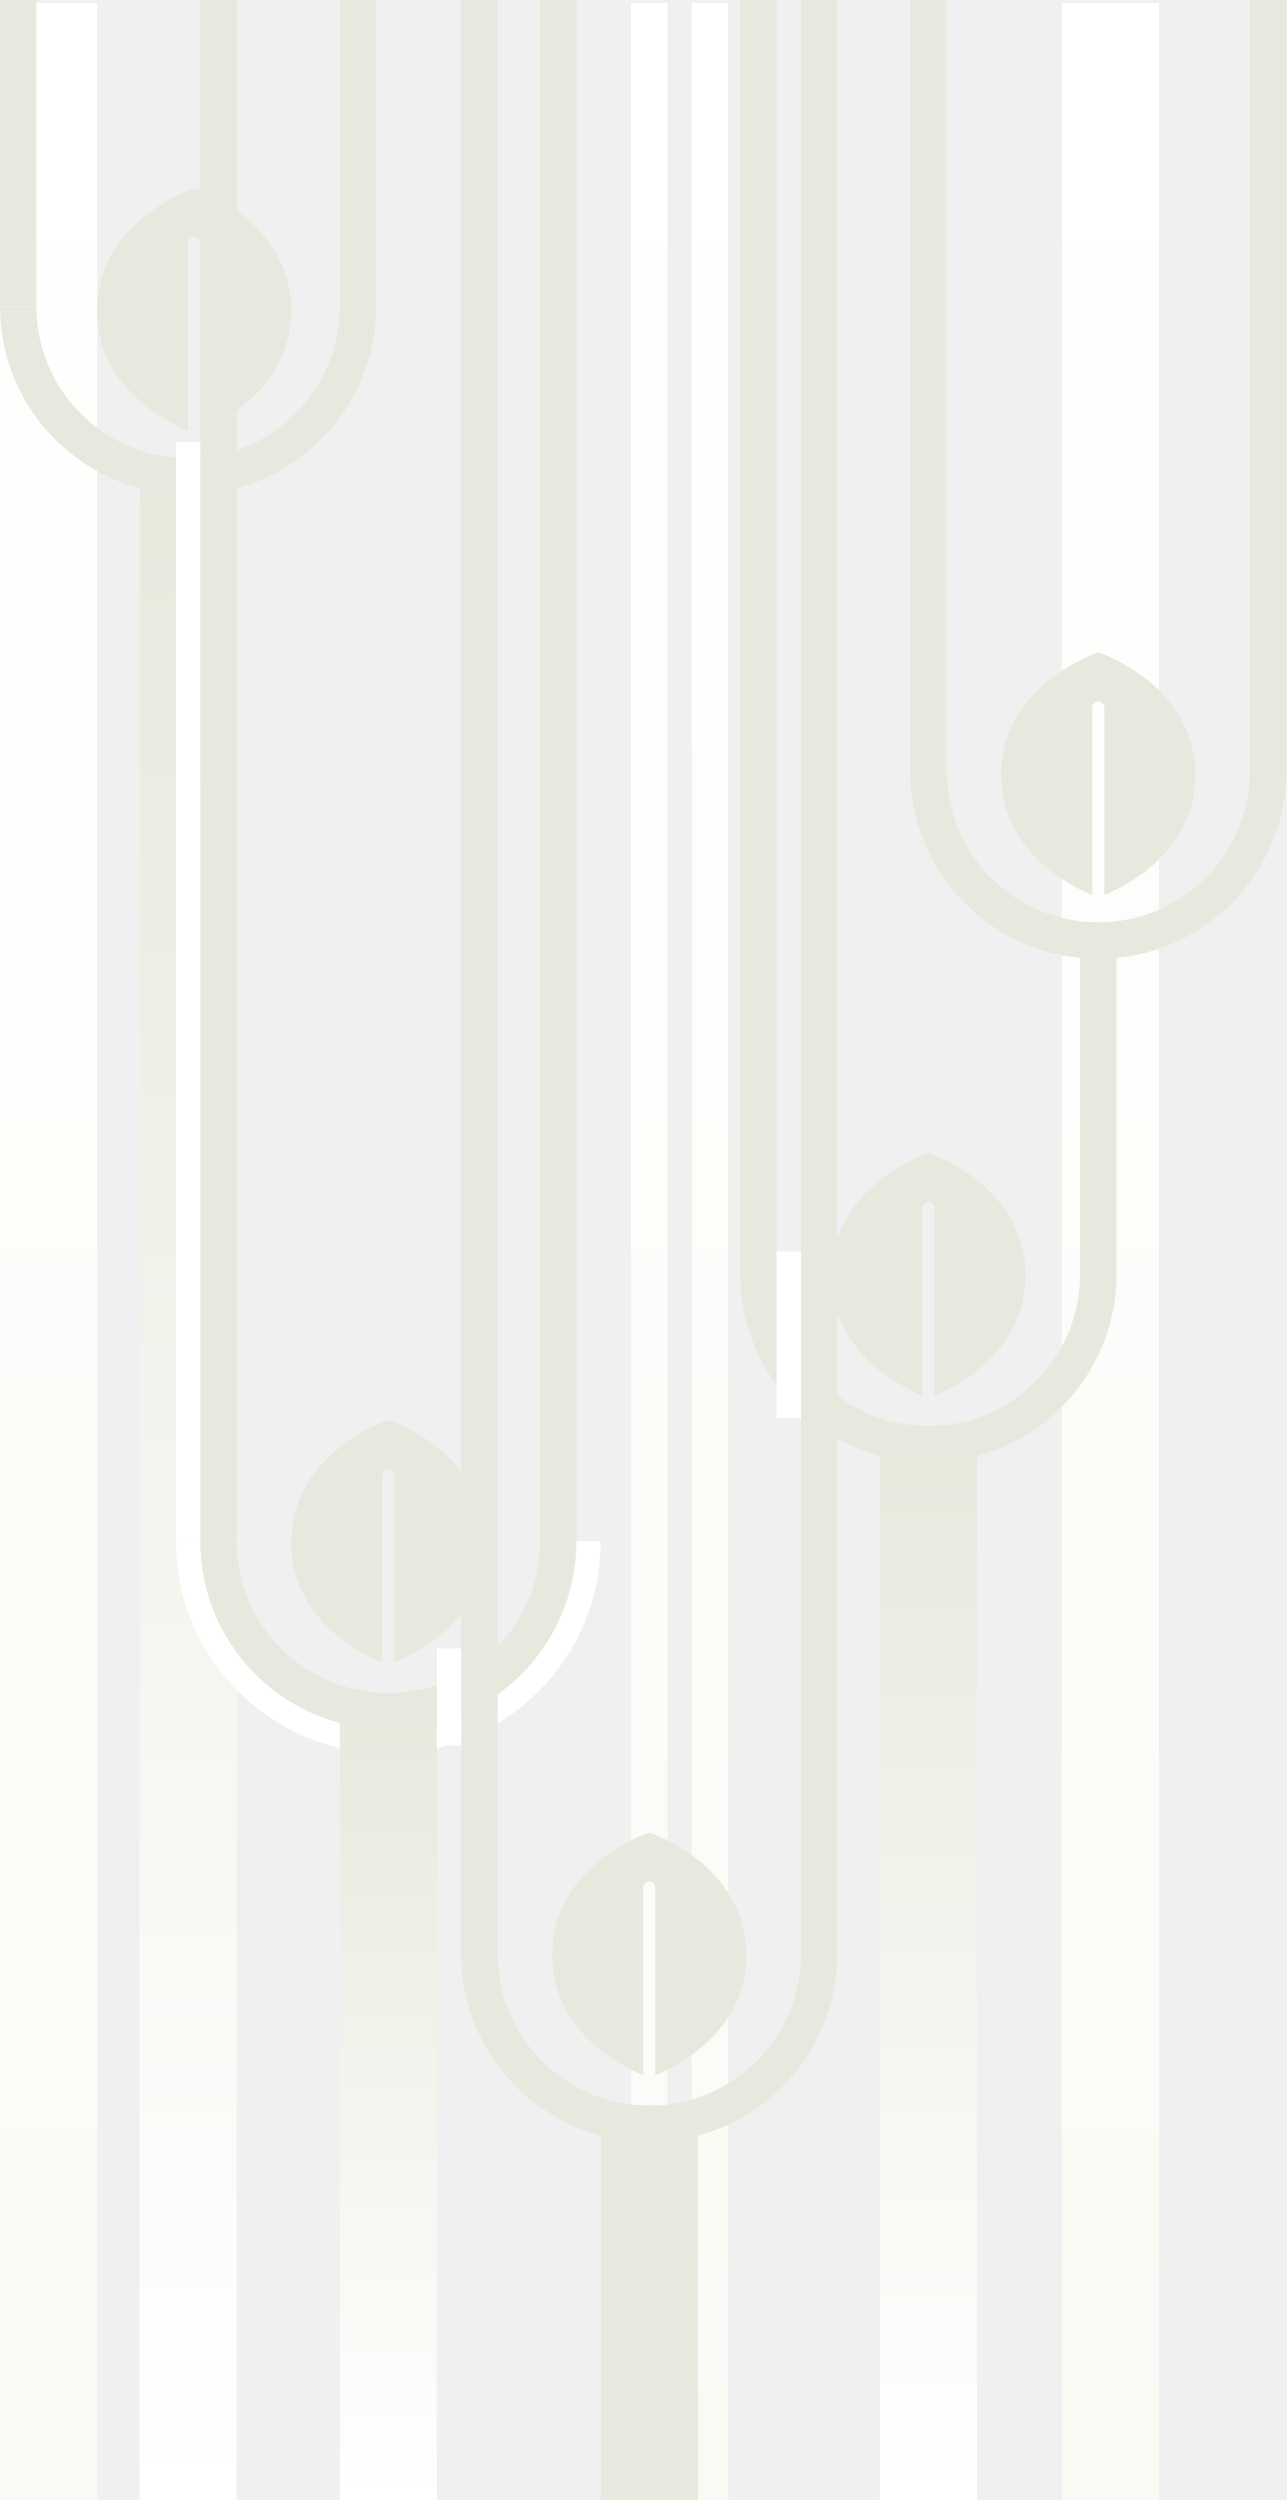
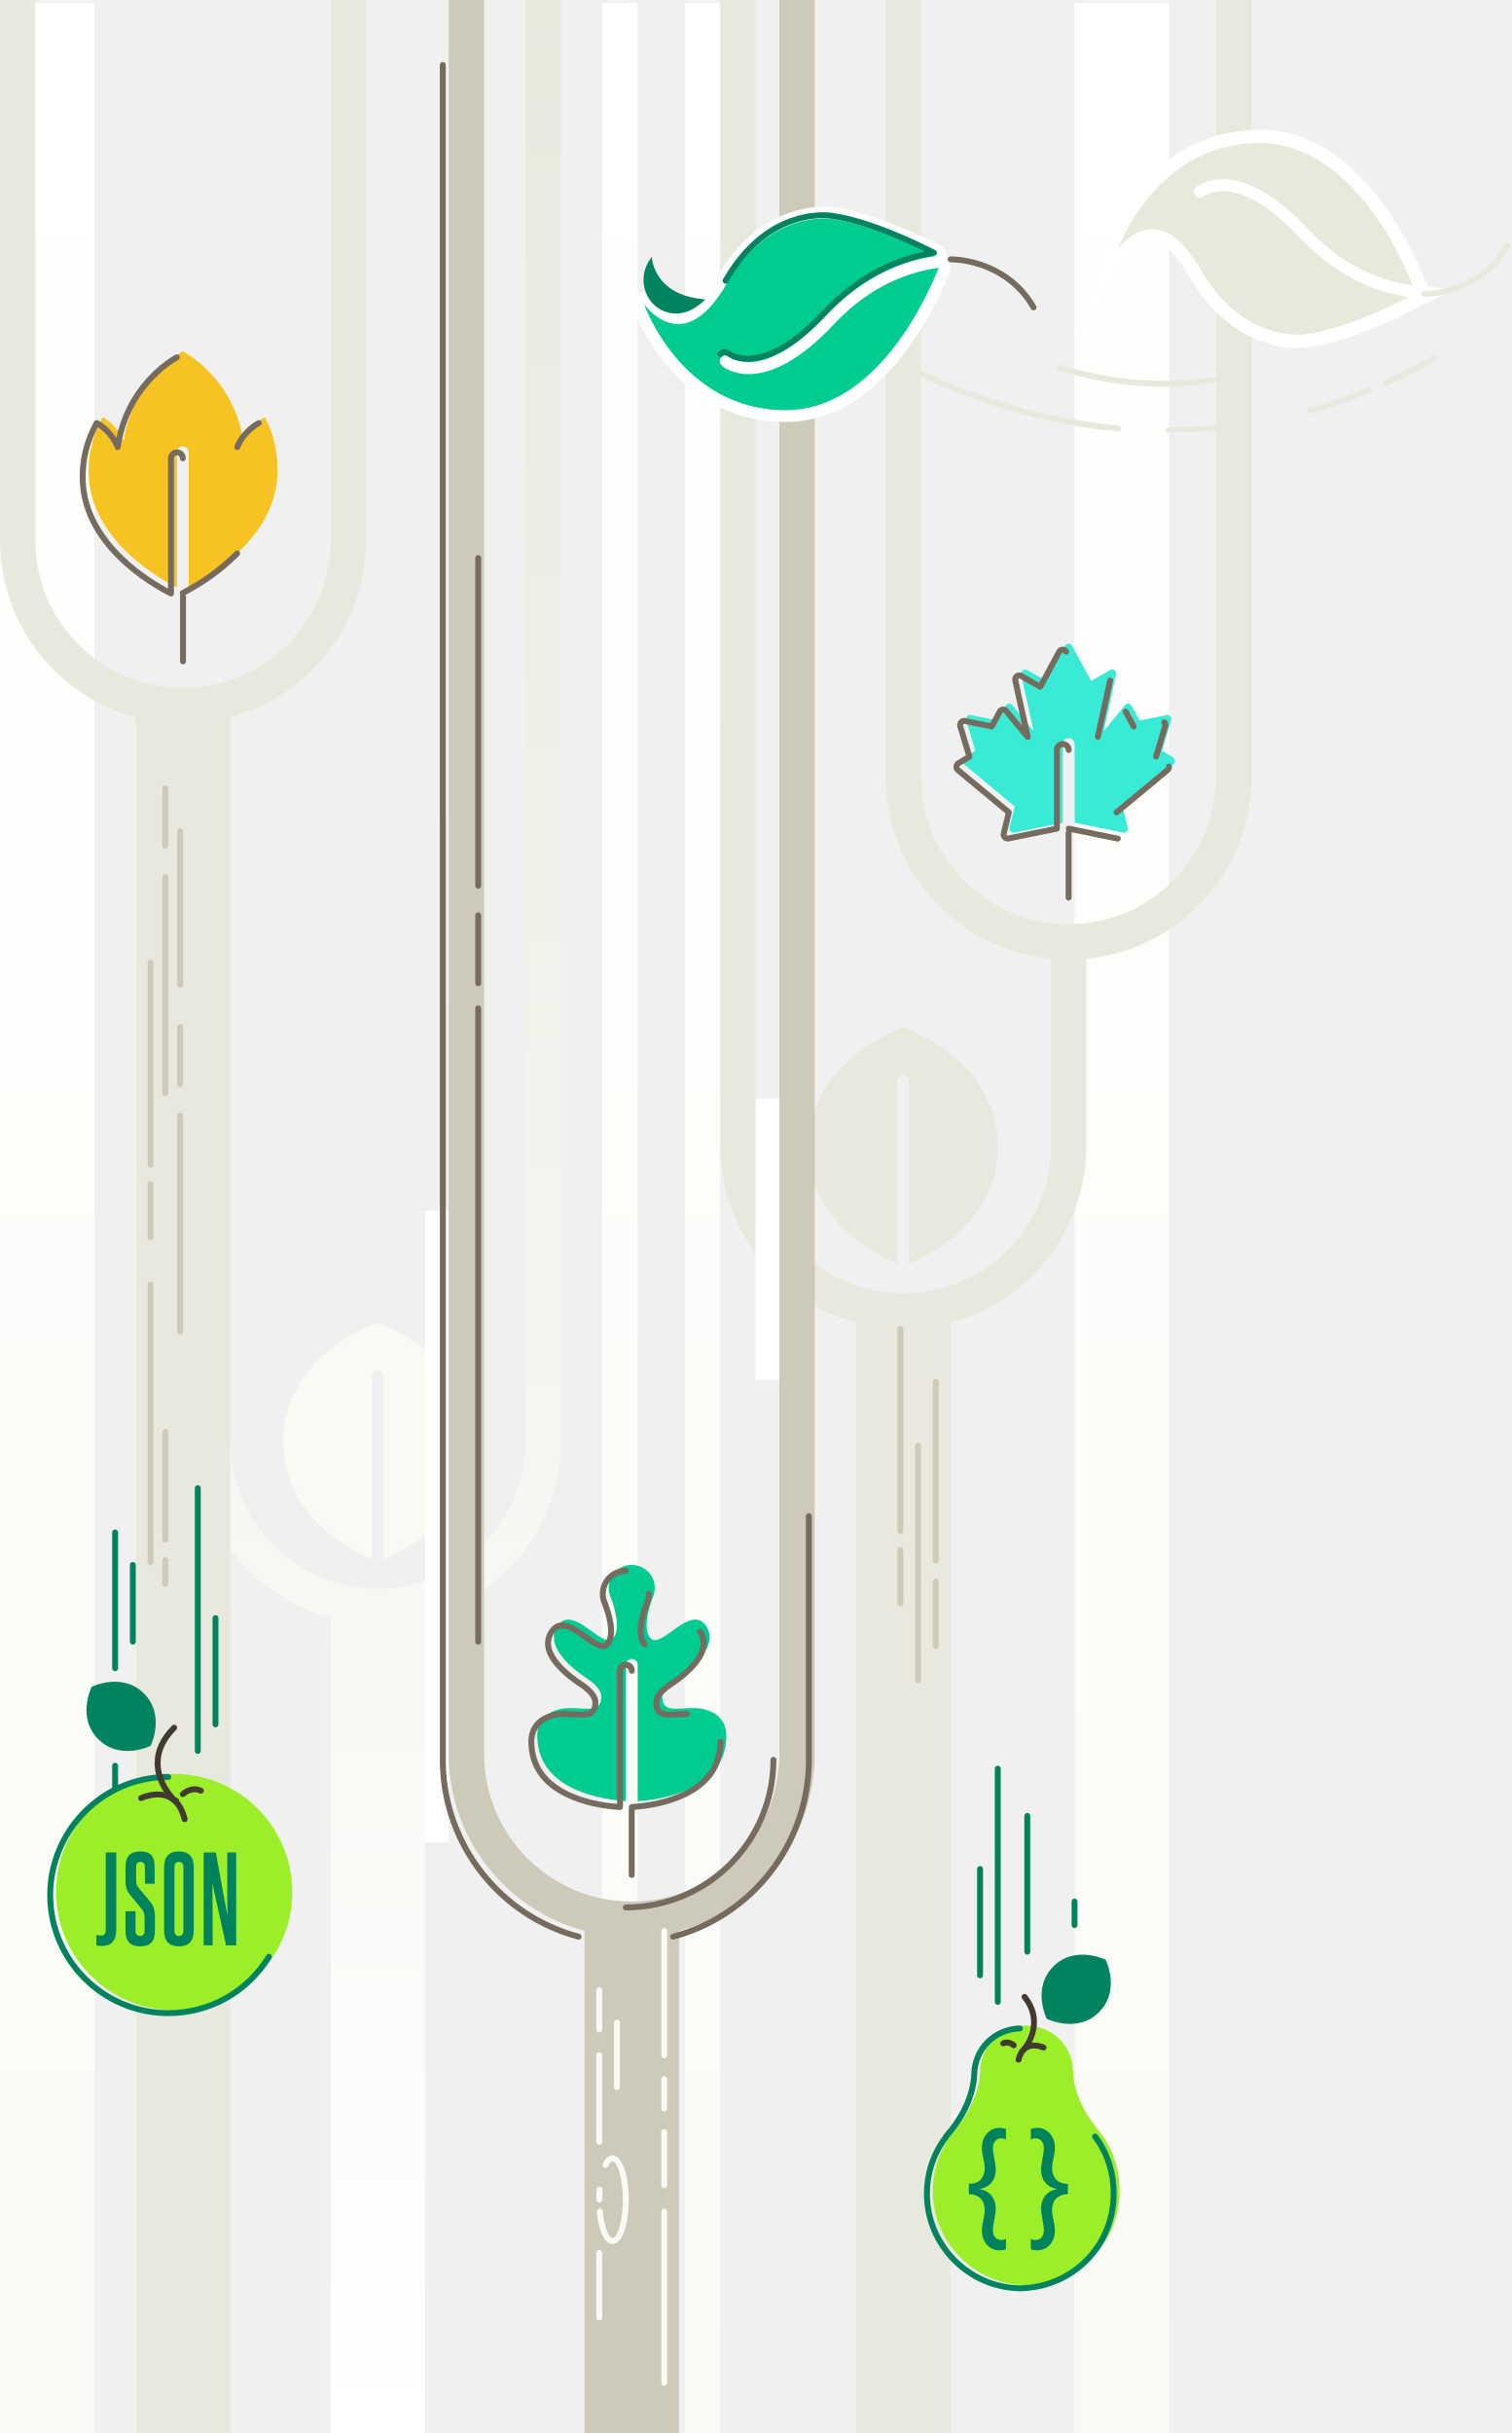
- <svg xmlns="http://www.w3.org/2000/svg" width="424" height="824" viewBox="0 0 424 824">
+ <svg xmlns="http://www.w3.org/2000/svg" width="512" height="824" viewBox="0 0 512 824">
  <defs>
    <linearGradient id="a" x1="50%" x2="50%" y1="0%" y2="100%">
      <stop offset="0%" stop-color="#FFF" />
      <stop offset="100%" stop-color="#FAFAF5" />
    </linearGradient>
    <linearGradient id="b" x1="50%" x2="50%" y1="0%" y2="100%">
      <stop offset="0%" stop-color="#E9E8DD" />
      <stop offset="100%" stop-color="#FFF" />
    </linearGradient>
  </defs>
-   <g fill="none" fill-rule="evenodd">
-     <path fill="url(#a)" d="M0 1.999h32V825H0zM350 1.999h32V825h-32zM228 1.999h12V825h-12zM208 1.999h12V825h-12z" transform="translate(0 -1)" />
-     <path fill="url(#b)" d="M46 155h32v670H46z" transform="translate(0 -1)" />
-     <path fill="#FFF" fill-rule="nonzero" d="M58 508c0 38.66 31.34 70 70 70s70-31.34 70-70h-13.548c0 31.177-25.275 56.452-56.452 56.452S71.548 539.177 71.548 508H58z" />
-     <path fill="#E9E8DE" fill-rule="nonzero" d="M0 101c0 34.242 27.758 62 62 62 34.242 0 62-27.758 62-62h-12c0 27.614-22.386 50-50 50s-50-22.386-50-50H0z" />
-     <path fill="#E9E8DE" d="M0-.001h12v101H0zM112 0h12v101h-12z" />
-     <path fill="url(#b)" d="M290 475h32v350h-32z" transform="translate(0 -1)" />
-     <path fill="#E9E8DE" fill-rule="nonzero" d="M244 420c0 34.242 27.758 62 62 62 34.242 0 62-27.758 62-62h-12c0 27.614-22.386 50-50 50s-50-22.386-50-50h-12zM300 254c0 34.242 27.758 62 62 62 34.242 0 62-27.758 62-62h-12c0 27.614-22.386 50-50 50s-50-22.386-50-50h-12z" />
-     <path fill="#E9E8DE" d="M356 308h12v112h-12zM412-.001h12v254h-12zM300-.001h12v254h-12zM244-.001h12V420.49h-12z" />
-     <path fill="url(#b)" d="M112 563h32v262h-32z" transform="translate(0 -1)" />
-     <path fill="#E9E8DE" fill-rule="nonzero" d="M66 508c0 34.242 27.758 62 62 62 34.242 0 62-27.758 62-62h-12c0 27.614-22.386 50-50 50s-50-22.386-50-50H66z" />
-     <path fill="#E9E8DE" d="M178-.001h12v508h-12zM66-.001h12v508H66z" />
-     <path fill="#FFF" d="M58 145.76h8V508h-8z" />
-     <path fill="#E9E8DE" d="M198 698h32v126h-32z" />
-     <path fill="#E9E8DE" fill-rule="nonzero" d="M152 644c0 34.242 27.758 62 62 62 34.242 0 62-27.758 62-62h-12c0 27.614-22.386 50-50 50s-50-22.386-50-50h-12z" />
-     <path fill="#E9E8DE" d="M264-.001h12v644.219h-12zM152-.001h12v644.219h-12z" />
-     <path fill="#FFF" d="M144 543.341h8v31.961h-8zM256 412.499h8v54.933h-8z" />
-     <path fill="#E9E8DE" d="M360 295c-7.004-2.887-30-14.294-30-39.619C330 225.508 362 215 362 215s32 10.508 32 40.381c0 25.325-22.996 36.732-30 39.619v-61.835a2.008 2.008 0 0 0-2-2.013c-1.112 0-2 .901-2 2.013V295zM304 460c-7.004-2.887-30-14.294-30-39.619C274 390.508 306 380 306 380s32 10.508 32 40.381c0 25.325-22.996 36.732-30 39.619v-61.835a2.008 2.008 0 0 0-2-2.013c-1.112 0-2 .901-2 2.013V460zM212 684c-7.004-2.887-30-14.294-30-39.619C182 614.508 214 604 214 604s32 10.508 32 40.381c0 25.325-22.996 36.732-30 39.619v-61.835a2.008 2.008 0 0 0-2-2.013c-1.112 0-2 .901-2 2.013V684zM126 548c-7.004-2.887-30-14.294-30-39.619C96 478.508 128 468 128 468s32 10.508 32 40.381c0 25.325-22.996 36.732-30 39.619v-61.835a2.008 2.008 0 0 0-2-2.013c-1.112 0-2 .901-2 2.013V548zM62 142c-7.004-2.887-30-14.294-30-39.619C32 72.508 64 62 64 62s32 10.508 32 40.381c0 25.325-22.996 36.732-30 39.619V80.165a2.008 2.008 0 0 0-2-2.013c-1.112 0-2 .901-2 2.013V142z" />
+   <g fill="none" fill-rule="evenodd" transform="translate(0 -1)">
+     <path fill="url(#a)" d="M0 1.999h32V825H0zM364 1.999h32V825h-32zM232 1.999h12V825h-12zM204 1.999h12V825h-12z" />
+     <path fill="url(#b)" d="M128 539c-27.614 0-50-22.386-50-50H66c0 28.71 19.513 52.86 46 59.916V825h32V548.916c26.18-6.973 45.546-30.648 45.992-58.917L190 1h-12v488c0 27.614-22.386 50-50 50z" />
+     <path fill="#FAFAF5" d="M126 529c-7.004-2.887-30-14.294-30-39.619C96 459.508 128 449 128 449s32 10.508 32 40.381c0 25.325-22.996 36.732-30 39.619v-61.835a2.008 2.008 0 0 0-2-2.013c-1.112 0-2 .901-2 2.013V529z" />
+     <path fill="#E9E8DE" d="M306 439c27.614 0 50-22.386 50-50v-63.287c-31.101-2.986-55.49-28.95-55.992-60.714L300 .999h12V264c0 27.614 22.386 50 50 50s50-22.386 50-50V.999h12v264c-.51 31.764-24.899 57.728-56 60.714V390c-.455 28.269-19.821 51.943-46 58.916V825h-32V448.916c-26.028-6.933-45.321-30.374-45.982-58.426L244 1h12v388c0 27.614 22.386 50 50 50z" />
+     <path fill="#CDCABA" fill-rule="nonzero" d="M316 536.631v21.889a1 1 0 0 0 2 0V536.63a1 1 0 0 0-2 0zM304 451v68.469a1 1 0 1 0 2 0V451a1 1 0 1 0-2 0zM304 526v18.028a1 1 0 1 0 2 0V526a1 1 0 1 0-2 0zM316 469v60.52a1 1 0 0 0 2 0V469a1 1 0 1 0-2 0zM310 490.665v79.341a1 1 0 1 0 2 0v-79.341a1 1 0 0 0-2 0z" />
+     <path fill="#FFF" d="M144 544.341h8v31.961h-8zM256 413.499h8v54.933h-8z" />
+     <path fill="#37EBD5" d="M397.32 257.48l-3.709-2.22a2138.92 2138.92 0 0 1 3.087-10.277 1.46 1.46 0 0 0-.282-1.366c-.318-.371-.8-.54-1.268-.444a6449.84 6449.84 0 0 1-9.108 1.864l-2.709-5.015a1.348 1.348 0 0 0-1.044-.711 1.319 1.319 0 0 0-1.158.484l-7.233 8.79a9017.85 9017.85 0 0 1 4.17-19.119 1.445 1.445 0 0 0-.504-1.442 1.307 1.307 0 0 0-1.466-.108 799.46 799.46 0 0 1-6.478 3.697l-6.446-11.897a1.344 1.344 0 0 0-1.177-.716c-.488 0-.937.275-1.177.718l-6.425 11.895a776.97 776.97 0 0 1-6.485-3.697 1.307 1.307 0 0 0-1.466.108c-.425.336-.623.9-.504 1.442l4.19 19.131-7.257-8.803a1.32 1.32 0 0 0-1.157-.483c-.438.045-.828.31-1.044.711l-2.707 5.012c-1.479-.3-5.977-1.219-9.11-1.86-.47-.096-.95.072-1.268.443a1.46 1.46 0 0 0-.28 1.366 2245.73 2245.73 0 0 1 3.09 10.275l-3.716 2.221a1.42 1.42 0 0 0-.675 1.119c-.034.466.155.92.506 1.212l17.247 14.32c-.296 1.253-1.167 4.805-1.734 7.107-.117.472.01.975.332 1.327.323.353.812.506 1.27.406l16.405-3.338V253.01c0-1.11.896-2.01 2-2.01 1.105 0 2 .9 2 2.01v26.622l16.382 3.338c.092.02.178.03.27.03.365 0 .716-.154.974-.437.323-.353.446-.856.33-1.329a1236.14 1236.14 0 0 1-1.749-7.1l17.253-14.325c.351-.29.54-.745.506-1.211a1.417 1.417 0 0 0-.676-1.118z" />
+     <path fill="#756B5E" fill-rule="nonzero" d="M361.83 282.612l16.383 3.338c.148.033.305.05.47.05a1 1 0 1 0 0-2 .243.243 0 0 1-.057-.007l-16.396-3.34a1 1 0 1 0-.4 1.96zM378.876 276.904l17.253-14.326c.6-.497.922-1.266.865-2.053a1 1 0 0 0-1.995.145.437.437 0 0 1-.146.368l-17.255 14.327a1 1 0 0 0 1.278 1.539zM392.57 257.542c.439-1.492 1.81-6.051 3.085-10.27a2.461 2.461 0 0 0-.479-2.305 1 1 0 1 0-1.52 1.3.46.46 0 0 1 .085.428 2064.348 2064.348 0 0 0-3.09 10.284 1 1 0 1 0 1.92.563zM384.92 246.562l-2.709-5.015a1 1 0 1 0-1.76.95l2.71 5.015a1 1 0 1 0 1.759-.95zM372.874 250.794a8536.42 8536.42 0 0 1 4.17-19.114 1 1 0 0 0-1.955-.428 8533.486 8533.486 0 0 0-4.17 19.122 1 1 0 0 0 1.955.42zM346.407 229.049a2.307 2.307 0 0 0-2.582.188 2.447 2.447 0 0 0-.864 2.443l3.304 15.085-4.622-5.607a2.32 2.32 0 0 0-2.034-.842 2.347 2.347 0 0 0-1.82 1.232l-2.353 4.359c-1.815-.37-5.41-1.104-8.382-1.713a2.317 2.317 0 0 0-2.229.773 2.46 2.46 0 0 0-.477 2.306c1.166 3.851 2.303 7.627 2.868 9.525l-3.05 1.823a2.42 2.42 0 0 0-1.16 1.906 2.438 2.438 0 0 0 .865 2.052l16.77 13.923c-.328 1.359-.948 3.894-1.589 6.496-.197.794.015 1.64.566 2.242a2.344 2.344 0 0 0 2.22.708l16.392-3.336a1 1 0 0 0 .8-.98V255.01c0-.558.45-1.01 1-1.01.551 0 1 .451 1 1.01a1 1 0 0 0 2 0c0-1.661-1.342-3.01-3-3.01-1.657 0-3 1.35-3 3.01v25.805l-15.604 3.175a.35.35 0 0 1-.333-.101.455.455 0 0 1-.1-.412c.757-3.068 1.483-6.038 1.737-7.117a1 1 0 0 0-.334-1l-17.247-14.32a.44.44 0 0 1-.147-.37.422.422 0 0 1 .192-.334l3.714-2.22a1 1 0 0 0 .447-1.14c-.434-1.474-1.744-5.826-3.093-10.283a.461.461 0 0 1 .084-.427.317.317 0 0 1 .308-.113c3.449.707 7.737 1.583 9.11 1.861a1 1 0 0 0 1.08-.505l2.706-5.012a.35.35 0 0 1 .267-.192.323.323 0 0 1 .282.124l7.258 8.804c.667.81 1.973.176 1.748-.85l-4.19-19.13a.447.447 0 0 1 .147-.444.306.306 0 0 1 .347-.027 758.45 758.45 0 0 0 6.497 3.704 1 1 0 0 0 1.367-.397l6.425-11.896a.344.344 0 0 1 .297-.193c.117 0 .232.07.298.193a1 1 0 0 0 1.758-.954 2.344 2.344 0 0 0-2.056-1.239c-.859 0-1.643.479-2.056 1.242l-5.942 11.001a942.987 942.987 0 0 1-5.59-3.194z" />
+     <rect width="2" height="24" x="361" y="282" fill="#756B5E" rx="1" />
+     <path fill="#E9E8DE" d="M304 429c-7.004-2.887-30-14.294-30-39.619C274 359.508 306 349 306 349s32 10.508 32 40.381c0 25.325-22.996 36.732-30 39.619v-61.835a2.008 2.008 0 0 0-2-2.013c-1.112 0-2 .901-2 2.013V429z" />
+     <rect width="2" height="24" x="213" y="613" fill="#756B5E" rx="1" />
+     <path fill="#00CC92" d="M224.327 575.626c0-2.342 2.433-4.533 4.623-6.029 1.352-.923 15.742-9.956 10.132-18.035-5.169-7.443-15.149 8.15-18.701 4.314-2.953-3.19-.222-11.332.783-13.987.04-.094.073-.193.109-.288.14-.362.229-.574.229-.574.179-1 .295-1.449.295-2.223a7.802 7.802 0 0 0-7.801-7.804c-4.308 0-7.801 3.495-7.801 7.808 0 1.206.281 2.344.77 3.364 1.074 2.91 3.531 10.621.676 13.704-3.552 3.837-13.531-11.757-18.7-4.314-5.61 8.08 8.78 17.112 10.131 18.035 2.19 1.496 4.624 3.687 4.624 6.03 0 5.559-5.107 3.85-10.377 3.85-6.254 0-11.319 3.072-11.319 9.33 0 18.884 23.027 21.756 30.027 22.193v-46.13a2 2 0 1 1 4 0v46.131c7-.433 30.018-3.298 30.018-22.194 0-6.259-5.088-9.33-11.341-9.33-5.27 0-10.377 1.709-10.377-3.85z" />
+     <path fill="#756B5E" fill-rule="nonzero" d="M214.089 614c6.055-.376 12.454-1.648 18-4.268 8.171-3.861 12.956-10.05 12.956-18.925a1 1 0 1 0-2 0c0 8.018-4.284 13.56-11.811 17.116-5.274 2.492-11.445 3.72-17.269 4.08a1 1 0 0 0 .124 1.997zM232.704 580.477c-.87 0-1.618.036-3.021.126-2.884.187-3.905.177-4.847-.148-1.03-.355-1.509-1.123-1.509-2.829 0-1.58 1.584-3.424 4.187-5.203l.745-.498a50.61 50.61 0 0 0 1.347-.941 42.324 42.324 0 0 0 3.679-2.972c4.413-4.016 6.784-8.09 5.92-12.092-.22-1.015-.652-1.994-1.302-2.929a1 1 0 0 0-1.642 1.14c.5.722.825 1.458.988 2.212.67 3.094-1.377 6.61-5.31 10.19a40.358 40.358 0 0 1-3.506 2.83c-.443.321-.865.615-1.294.905-.207.14-.701.468-.753.504-3.114 2.127-5.059 4.393-5.059 6.854 0 2.516.971 4.07 2.857 4.72 1.303.449 2.427.46 5.628.253 1.361-.088 2.077-.122 2.892-.122a1 1 0 1 0 0-2zM218.34 543.24l-.04.107-.011.033a2.19 2.19 0 0 1-.044.113c-2.413 6.374-3.325 12.117-.598 15.063a1 1 0 1 0 1.468-1.359c-1.951-2.108-1.106-7.433.984-12.954.013-.028.036-.089.07-.18l.012-.035.027-.073c.1-.256.175-.444.216-.541l.062-.211.148-.805c.052-.285.085-.492.11-.701.036-.294.053-.576.053-.893a1 1 0 1 0-2 0c0 .237-.012.439-.038.653-.02.163-.047.335-.092.584l-.13.702c-.049.12-.116.287-.197.497zM192.816 607.917c-7.53-3.558-11.816-9.098-11.816-17.11 0-5.255 4.063-8.33 10.319-8.33.815 0 1.53.034 2.892.122 3.201.207 4.325.196 5.628-.253 1.886-.65 2.857-2.204 2.857-4.72 0-2.461-1.945-4.727-5.06-6.854l-.753-.504c-.429-.29-.85-.584-1.294-.905a40.365 40.365 0 0 1-3.505-2.83c-3.933-3.58-5.98-7.096-5.31-10.19.163-.754.487-1.49.988-2.211 1.551-2.233 3.61-2.088 7.051.053.699.435 1.402.915 2.412 1.636 3.13 2.235 3.506 2.489 4.671 3.048 1.836.88 3.358.897 4.479-.313 2.663-2.876 1.849-8.442-.472-14.73-.476-1.005-.708-1.997-.708-3.019a6.805 6.805 0 0 1 6.801-6.808 1 1 0 1 0 0-2c-4.86 0-8.801 3.944-8.801 8.808 0 1.325.3 2.612.868 3.797 1.992 5.41 2.743 10.542.844 12.593-.754.814-2.024.206-6.52-3.004-1.042-.743-1.775-1.244-2.517-1.706-4.228-2.631-7.417-2.856-9.75.504-.65.935-1.082 1.914-1.301 2.93-.865 4 1.506 8.075 5.919 12.09a42.332 42.332 0 0 0 3.679 2.972c.461.335.9.64 1.346.942.216.146.704.47.745.498 2.604 1.78 4.188 3.624 4.188 5.203 0 1.706-.48 2.474-1.509 2.829-.942.325-1.963.335-4.847.148-1.403-.09-2.15-.125-3.021-.125-7.259 0-12.319 3.83-12.319 10.329 0 8.869 4.787 15.056 12.961 18.918 5.547 2.621 11.948 3.895 18.004 4.274a1 1 0 0 0 1.062-.999v-46.13a1 1 0 1 1 2 0 1 1 0 1 0 2 0 3.001 3.001 0 1 0-6 0v45.057c-5.508-.442-11.255-1.668-16.211-4.01z" />
+     <path fill="#E9E8DE" d="M78 243.916V825H46V243.916C19.82 236.943.454 213.268.008 184.998L0 1h12v183c0 27.614 22.386 50 50 50s50-22.386 50-50V1h12v184c-.455 28.269-19.821 51.943-46 58.916z" />
+     <path fill="#CDCABA" fill-rule="nonzero" d="M60 282.49v52.03a1 1 0 0 0 2 0v-52.03a1 1 0 1 0-2 0zM60 348.843v19.46a1 1 0 1 0 2 0v-19.46a1 1 0 0 0-2 0zM60 378.843v73.164a1 1 0 1 0 2 0v-73.164a1 1 0 0 0-2 0zM50 327v68.469a1 1 0 1 0 2 0V327a1 1 0 1 0-2 0zM55 486v36.424a1 1 0 0 0 2 0V486a1 1 0 1 0-2 0zM55 529.369v8.062a1 1 0 1 0 2 0v-8.062a1 1 0 1 0-2 0zM50 402v18.028a1 1 0 1 0 2 0V402a1 1 0 1 0-2 0zM50 436v94.048a1 1 0 1 0 2 0V436a1 1 0 1 0-2 0z" />
+     <path fill="#F6C323" d="M89.709 142.285c-2.03.981-5.965 4.284-7.327 8.15C79.209 128.746 61.926 120 61.926 120s-16.883 8.746-20.056 30.435c-1.362-3.866-5.097-7.169-7.127-8.15C31.987 147.33 30 153.34 30 160.462c0 21.13 19.926 34.398 29.926 39.538v-45.774c0-1.117.896-2.023 2-2.023 1.105 0 2 .906 2 2.023v45.618c10-5.245 30.076-18.455 30.076-39.382 0-7.122-1.537-13.133-4.293-18.177" />
+     <path fill="#756B5E" fill-rule="nonzero" d="M87.274 143.385c-2.91 1.406-6.571 5.13-7.835 8.718a1 1 0 1 0 1.886.665c1.076-3.055 4.359-6.393 6.82-7.582a1 1 0 0 0-.871-1.801zm-54.096 0a1 1 0 0 0-1.313.42C28.712 149.578 27 155.73 27 162.463c0 9.86 4.164 18.696 11.486 26.452 5.415 5.736 12.166 10.472 18.983 13.976a1 1 0 0 0 1.457-.89v-45.774c0-.567.45-1.023 1-1.023s1 .456 1 1.023a1 1 0 1 0 2 0c0-1.667-1.34-3.023-3-3.023-1.659 0-3 1.357-3 3.023v44.116c-6.13-3.32-12.128-7.656-16.986-12.8-6.996-7.412-10.94-15.78-10.94-25.08 0-6.035 1.45-11.575 4.145-16.802 2.219 1.427 4.814 4.362 5.782 7.108.347.984 1.781.845 1.932-.188 1.235-8.436 4.639-15.479 9.545-21.235a41.225 41.225 0 0 1 6.901-6.454c.82-.603 1.58-1.112 2.26-1.527.4-.246.68-.403.821-.476a1 1 0 0 0-.92-1.776c-.181.094-.503.275-.946.546-.726.444-1.533.984-2.4 1.623a43.215 43.215 0 0 0-7.238 6.767c-4.55 5.337-7.87 11.737-9.467 19.257-1.667-2.601-4.152-4.913-6.237-5.92zM62.39 202.73c6.761-3.546 13.295-8.09 18.65-13.593a1 1 0 0 0-1.434-1.395c-5.189 5.332-11.556 9.761-18.144 13.217a1 1 0 1 0 .928 1.77z" />
+     <path fill="#CDCABA" fill-rule="nonzero" d="M55 268v19.46a1 1 0 1 0 2 0V268a1 1 0 1 0-2 0zM55 298v73.164a1 1 0 1 0 2 0V298a1 1 0 1 0-2 0z" />
+     <rect width="2" height="24" x="61" y="202" fill="#756B5E" rx="1" />
+     <path fill="#FFF" d="M144 411h8v214h-8zM256 373h8v82h-8z" />
+     <path fill="#CDCABA" d="M214 645c27.614 0 50-22.386 50-50V.999h12v595.22c-.555 28.171-19.889 51.742-46 58.697V825h-32V654.916c-26.111-6.955-45.445-30.526-45.988-58.698L152 .998h12V595c0 27.614 22.386 50 50 50z" />
+     <path fill="#756B5E" fill-rule="nonzero" d="M196.257 655.95c-26.075-6.946-44.719-30.427-45.245-57.751L151 22.999a1 1 0 1 0-2 0l.012 575.22c.544 28.24 19.798 52.49 46.73 59.663a1 1 0 0 0 .515-1.933z" />
+     <path fill="#756B5E" fill-rule="nonzero" d="M161 189.999V301a1 1 0 1 0 2 0V189.999a1 1 0 1 0-2 0zM161 311v23a1 1 0 1 0 2 0v-23a1 1 0 1 0-2 0zM161 342.5V557a1 1 0 1 0 2 0V342.5a1 1 0 1 0-2 0zM212 648c28.167 0 51-22.833 51-51a1 1 0 1 0-2 0c0 27.062-21.938 49-49 49a1 1 0 1 0 0 2z" />
+     <path fill="#756B5E" fill-rule="nonzero" d="M273 514.5v83.718c-.538 27.307-19.184 50.787-45.257 57.731a1 1 0 0 0 .514 1.933c26.93-7.173 46.187-31.42 46.743-59.644V514.5a1 1 0 1 0-2 0z" />
+     <path fill="#FAFAF5" fill-rule="nonzero" d="M224 750.014v57.972c0 .56.448 1.014 1 1.014s1-.454 1-1.014v-57.972c0-.56-.448-1.014-1-1.014s-1 .454-1 1.014zM224 723.107v18.009a1 1 0 1 0 2 0v-18.009a1 1 0 0 0-2 0zM224 705.107v10.009a1 1 0 1 0 2 0v-10.009a1 1 0 0 0-2 0zM224 655v42.116a1 1 0 1 0 2 0V655a1 1 0 1 0-2 0zM202.184 750.027c.605 6.436 2.521 10.973 5.316 10.973 3.344 0 5.5-6.707 5.5-15s-2.156-15-5.5-15c-1.345 0-2.45 1.023-3.32 2.76a1 1 0 1 0 1.788.896c.567-1.132 1.132-1.656 1.532-1.656 1.626 0 3.5 5.829 3.5 13s-1.874 13-3.5 13c-1.23 0-2.817-3.755-3.324-9.16a1 1 0 1 0-1.992.187z" />
+     <path fill="#FAFAF5" fill-rule="nonzero" d="M202.131 742.59A43.691 43.691 0 0 0 202 746a1 1 0 1 0 2 0c0-1.108.042-2.198.125-3.254a1 1 0 0 0-1.994-.157zM208 686v21.888a1 1 0 1 0 2 0V686a1 1 0 1 0-2 0zM202 764v21.888a1 1 0 1 0 2 0V764a1 1 0 1 0-2 0zM202 675v13.369a1 1 0 0 0 2 0V675a1 1 0 1 0-2 0zM202 697v29.369a1 1 0 0 0 2 0V697a1 1 0 1 0-2 0z" />
+     <g transform="translate(16 503.561)">
+       <path fill="#9CEF28" d="M83 138.238c0-22.091-17.909-40-40-40-22.09 0-40 17.909-40 40 0 22.09 17.91 40 40 40 22.091 0 40-17.91 40-40" />
+       <path fill="#00835E" d="M41 180.238c-22.607 0-41-18.393-41-41 0-21.303 16.619-39.26 37.835-40.88a41.43 41.43 0 0 1 3.165-.12 1 1 0 1 1 0 2c-1.01 0-2.023.038-3.013.114C17.808 101.893 2 118.974 2 139.238c0 21.505 17.495 39 39 39 13.676 0 26.113-6.97 33.272-18.643a1.001 1.001 0 0 1 1.706 1.045C68.452 172.912 55.376 180.238 41 180.238" />
+       <path fill="#413A31" d="M42.999 108.071a.998.998 0 0 1-.684-.271c-.237-.223-5.81-5.546-5.926-13.03-.071-4.575 1.916-8.918 5.904-12.906a.999.999 0 1 1 1.414 1.414c-3.586 3.587-5.375 7.437-5.318 11.444.093 6.629 5.245 11.572 5.297 11.621a1 1 0 1 1-.687 1.728" />
+       <path fill="#413A31" d="M46.55 114.571a1 1 0 0 1-.97-.765c-.841-3.478-2.424-5.794-4.703-6.881-3.864-1.843-8.597.36-8.644.381a.998.998 0 0 1-1.333-.472.998.998 0 0 1 .47-1.332c.229-.108 5.624-2.636 10.355-.389 2.857 1.357 4.807 4.124 5.799 8.223a1 1 0 0 1-.973 1.235M45.928 106.072a1 1 0 0 1-.694-1.719c.136-.131 3.4-3.203 7.253-1.341a1 1 0 0 1-.872 1.801c-2.591-1.255-4.901.893-4.998.984a1 1 0 0 1-.69.275" />
+       <path fill="#00835E" d="M35.016 88.71s-10.337 5.14-17.724-2.246c-7.387-7.388-2.247-17.724-2.247-17.724s10.337-5.14 17.724 2.247c7.387 7.387 2.247 17.724 2.247 17.724" />
+       <path fill="#00835D" d="M16.65 152.76c.458.115.993.192 1.72.192.917 0 1.452-.612 1.452-1.911V124.82h3.555v26.22c0 3.785-1.758 5.466-5.007 5.466-.689 0-1.3-.114-1.72-.228v-3.517zM32.97 146.95c0-1.337-.267-2.102-1.107-3.172-1.414-1.797-2.867-3.25-4.396-5.428-.765-1.07-.955-2.408-.955-3.975v-4.701c0-3.517 1.644-5.2 5.007-5.2 3.516 0 4.854 1.683 4.854 5.2v5.733h-3.287v-5.695c0-.993-.421-1.682-1.491-1.682-1.032 0-1.49.497-1.49 1.644v4.663c0 .84.114 1.49.61 2.14 1.415 1.835 3.059 3.517 4.435 5.428 1.07 1.49 1.338 2.867 1.338 5.008v4.51c0 3.325-1.453 5.198-4.97 5.198-3.478 0-5.006-1.873-5.006-5.198v-6.69h3.4v6.69c0 1.032.498 1.68 1.493 1.68 1.069 0 1.566-.572 1.566-1.68v-4.472zM46.12 129.827c0-1.186-.497-1.797-1.528-1.797-.956 0-1.492.61-1.492 1.797v21.443c0 1.223.536 1.834 1.492 1.834 1.031 0 1.528-.611 1.528-1.834v-21.443zm-6.536 0c0-3.48 1.643-5.352 5.008-5.352 3.401 0 5.045 1.873 5.045 5.352v21.443c0 3.478-1.644 5.35-5.045 5.35-3.365 0-5.008-1.872-5.008-5.35v-21.443zM60.568 156.277c-2.369-10.855-3.555-15.978-4.625-21.1.077 4.32.077 8.64.077 12.958v8.142h-3.019V124.82h4.128c2.063 11.658 2.981 16.475 3.936 21.367-.076-3.593-.076-7.147-.076-10.664V124.82h3.02v31.458h-3.44z" />
+       <rect width="2" height="10" x="22" y="94.439" fill="#00835D" rx="1" />
+       <rect width="2" height="48" x="22" y="15.439" fill="#00835D" rx="1" />
+       <rect width="2" height="28" x="28" y="26.439" fill="#00835D" rx="1" />
+       <rect width="2" height="38" x="56" y="44.439" fill="#00835D" rx="1" />
+       <rect width="2" height="91" x="50" y=".439" fill="#00835D" rx="1" />
+     </g>
+     <g transform="translate(313 599)">
+       <path fill="#9CEF28" d="M59.927 124.572h.108c-9.841-11-9.53-21-9.53-21h-.016c-.183-9-6.983-15.342-15.983-15.589-8.49.247-15.305 6.761-15.488 15.589H19s.313 10-9.528 21h.108A31.85 31.85 0 0 0 3 144c0 17.508 14.062 31.723 31.506 31.988 18-.265 31.753-14.48 31.753-31.988 0-7.308-2.208-14.041-6.332-19.428" />
+       <path fill="#00835D" d="M36.208 123.014v3.588c.521-.276 1.027-.414 1.518-.414.95 0 1.671.322 2.162.966.49.644.736 1.457.736 2.438 0 .798-.161 1.978-.483 3.542-.322 1.564-.483 2.79-.483 3.68 0 1.718.483 3.174 1.449 4.37.966 1.196 2.354 1.932 4.163 2.208-1.81.276-3.197 1.02-4.163 2.231-.966 1.212-1.449 2.66-1.449 4.347 0 .92.161 2.162.483 3.726.322 1.564.483 2.745.483 3.542 0 .982-.245 1.794-.736 2.438-.49.644-1.211.966-2.162.966-.49 0-.997-.138-1.518-.414v3.542c.644.246 1.365.368 2.162.368 1.687 0 3.105-.62 4.255-1.863 1.15-1.242 1.725-2.905 1.725-4.99 0-.829-.161-1.963-.483-3.405-.322-1.441-.483-2.5-.483-3.174 0-3.097 1.35-4.922 4.048-5.474.276-.061.72-.092 1.334-.092v-3.542c-.552 0-.997-.03-1.334-.092-1.319-.184-2.323-.774-3.013-1.77-.69-.997-1.035-2.201-1.035-3.612 0-.674.161-1.732.483-3.174.322-1.441.483-2.576.483-3.404 0-2.085-.583-3.756-1.748-5.014-1.165-1.257-2.576-1.886-4.232-1.886-.644 0-1.365.123-2.162.368zM27.766 123.014v3.588c-.521-.276-1.027-.414-1.518-.414-.95 0-1.671.322-2.162.966-.49.644-.736 1.457-.736 2.438 0 .798.161 1.978.483 3.542.322 1.564.483 2.79.483 3.68 0 1.718-.483 3.174-1.449 4.37-.966 1.196-2.354 1.932-4.163 2.208 1.81.276 3.197 1.02 4.163 2.231.966 1.212 1.449 2.66 1.449 4.347 0 .92-.161 2.162-.483 3.726-.322 1.564-.483 2.745-.483 3.542 0 .982.245 1.794.736 2.438.49.644 1.211.966 2.162.966.49 0 .997-.138 1.518-.414v3.542c-.644.246-1.365.368-2.162.368-1.687 0-3.105-.62-4.255-1.863-1.15-1.242-1.725-2.905-1.725-4.99 0-.829.161-1.963.483-3.405.322-1.441.483-2.5.483-3.174 0-3.097-1.35-4.922-4.048-5.474-.276-.061-.72-.092-1.334-.092v-3.542c.552 0 .997-.03 1.334-.092 1.319-.184 2.323-.774 3.013-1.77.69-.997 1.035-2.201 1.035-3.612 0-.674-.161-1.732-.483-3.174-.322-1.441-.483-2.576-.483-3.404 0-2.085.583-3.756 1.748-5.014 1.165-1.257 2.576-1.886 4.232-1.886.644 0 1.365.123 2.162.368z" />
+       <path fill="#00835E" d="M32.52 177.988C14.575 177.716 0 162.917 0 145.001c0-7.15 2.245-13.936 6.498-19.657a.997.997 0 0 1 .228-.439c9.466-10.579 9.277-20.206 9.274-20.302a1.038 1.038 0 0 1 .023-.243c.285-9.085 7.326-16.111 16.454-16.377.523.017 1.013.418 1.029.971a1 1 0 0 1-.97 1.029c-8.11.235-14.35 6.517-14.519 14.609a1.02 1.02 0 0 1-.015.159c-.008 1.545-.447 10.848-9.473 21.136a1 1 0 0 1-.155.292c-4.17 5.448-6.375 11.955-6.375 18.822 0 16.83 13.693 30.731 30.523 30.987 17.223-.255 30.736-13.866 30.736-30.987 0-7.077-2.117-13.585-6.126-18.822a.998.998 0 1 1 1.589-1.214c4.278 5.586 6.538 12.515 6.538 20.036 0 18.226-14.38 32.716-32.739 32.987M41.58 85.712s-5.14-10.338 2.247-17.725c7.387-7.386 17.724-2.246 17.724-2.246s5.14 10.337-2.247 17.724C51.917 90.85 41.58 85.71 41.58 85.71" />
+       <path fill="#413A31" d="M34.072 96.844a1 1 0 0 1-.762-1.647c.283-.335 6.602-8.012-.018-16.282a.999.999 0 1 1 1.56-1.25c7.672 9.582.06 18.735-.018 18.826a1 1 0 0 1-.762.353" />
+       <path fill="#413A31" d="M32.036 100.572a1 1 0 0 1-.973-1.235c.6-2.482 1.797-4.165 3.558-5.001 2.897-1.377 6.168.158 6.307.222a1 1 0 0 1-.862 1.806c-.05-.024-2.579-1.183-4.596-.218-1.184.568-2.013 1.799-2.463 3.661-.11.457-.52.765-.97.765M30.394 95.698a1 1 0 0 1-.69-.275c-.063-.06-1.19-1.072-2.387-.491a1 1 0 1 1-.871-1.8c2.477-1.195 4.554.76 4.64.845a1 1 0 0 1-.692 1.721" />
+       <rect width="2" height="38" x="18" y="34" fill="#00835D" rx="1" />
+       <rect width="2" height="10" x="50" y="45" fill="#00835D" rx="1" />
+       <rect width="2" height="48" x="34" y="16" fill="#00835D" rx="1" />
+       <rect width="2" height="81" x="24" fill="#00835D" rx="1" />
+     </g>
+     <path fill="#FFF" fill-rule="nonzero" d="M473.948 98.265c.147.359.291.716.433 1.073l4.78-6.125a50.702 50.702 0 0 1-8.299-1.83c-8.538-2.653-16.857-7.73-24.487-15.882-11.329-12.105-21.654-17.802-30.884-18.308-2.51-.138-4.825.12-6.929.694-.851.232-1.668.516-2.449.846-1.788.758-3.133 1.64-4.01 2.421-.49.426-.897.91-1.223 1.432-1.477 2.368-1.277 5.534.676 7.738a6.5 6.5 0 0 0 8.975.723c.069-.057-2.784-3.539-2.784-3.539l.321.385 2.563 3.069c.123-.04.389-.165.721-.282 1.09-.383 2.459-.547 4.153-.355 5.6.637 12.739 4.827 21.378 14.059 8.43 9.008 17.629 15.009 27.133 18.506a62.326 62.326 0 0 0 12.606 3.193l-1.398-8.463a205.123 205.123 0 0 1-5.649 2.77 174.14 174.14 0 0 1-6.619 2.949c-7.507 3.15-14.802 5.512-20.84 6.346a8.558 8.558 0 0 1-.634.083c-2.062.204-4.734.08-7.778-.632-4.49-1.05-8.923-3.213-13.12-6.777-3.671-3.12-7.042-7.222-10.03-12.436-5.347-9.328-11.22-14.427-17.594-15.561a15.488 15.488 0 0 0-3.042-.241 59.128 59.128 0 0 1 2.914-3.77c2.476-2.948 5.155-5.55 8.048-7.765a42.336 42.336 0 0 1 7.682-4.7c5.413-2.552 11.443-3.93 18.14-3.93v-9c-16.984 0-30.512 7.406-40.761 19.605-3.542 4.216-6.435 8.717-8.738 13.221a63.059 63.059 0 0 0-2.047 4.394 33.8 33.8 0 0 0-.705 1.805l-11.007 31.725 18.972-27.708c.214-.284.368-.476.548-.687.53-.621 1.148-1.247 1.835-1.823 2.165-1.817 4.382-2.658 6.583-2.266 3.36.598 7.222 3.95 11.364 11.177 3.497 6.102 7.532 11.014 12.012 14.82 5.318 4.517 11.05 7.313 16.895 8.68 4.07.953 7.72 1.121 10.713.826.503-.05.878-.103 1.04-.133 10.56-1.458 23.575-6.667 35.906-12.954l12.615-6.432-14.014-2.03a53.866 53.866 0 0 1-4.813-.924c-10.31-2.472-20.413-8.153-29.646-18.018-9.989-10.674-18.97-15.946-26.933-16.851-3.067-.349-5.802-.02-8.155.807-1.565.55-2.771 1.252-3.504 1.864.99-.825 2.53-.714 3.43.3.898 1.015.82 2.6-.212 3.529.23-.194.747-.525 1.543-.862 1.477-.626 3.257-.958 5.375-.842 6.665.366 14.943 4.933 24.806 15.472 9.145 9.772 19.308 15.766 29.771 18.738a59.728 59.728 0 0 0 8.387 1.744l7.627 1.025-2.847-7.15c-3.868-9.716-9.416-20.119-16.74-29.232-11.022-13.716-24.105-21.82-39.3-21.82v9c12.044 0 22.812 6.67 32.285 18.458 4.73 5.887 8.697 12.454 11.875 18.969a116.199 116.199 0 0 1 3.086 6.882z" />
+     <path fill="#E9E8DD" d="M426.703 49.456c30.515 0 47.644 37.631 51.859 48.217-9.297-1.25-22.838-5.597-35.472-19.097-24.146-25.8-37.443-14.552-37.996-14.06a1.983 1.983 0 0 0-.17 2.823 1.999 1.999 0 0 0 2.823.17c.09-.077 11.145-8.936 32.422 13.8 13.2 14.104 27.167 18.881 37.099 20.32-5.933 3.025-22.07 10.792-34.535 12.514-.033.005-21.267 3.865-36.083-21.982-14.827-25.867-27.947-6.705-27.947-6.705s12.49-36 48-36" />
+     <path fill="#E9E8DE" d="M506.34 91.62a32.924 32.924 0 0 0 5.234-6.851 1 1 0 0 0-1.732-1c-9.26 16.037-26.979 15.769-27.157 15.765a1 1 0 1 0-.051 1.998c.16.005 13.587.207 23.705-9.911M469.597 131.615a.998.998 0 0 1-.912-.59.997.997 0 0 1 .5-1.321 202.788 202.788 0 0 0 16.074-8.145 1 1 0 0 1 .983 1.743 204.95 204.95 0 0 1-16.235 8.224.985.985 0 0 1-.41.089M443.66 141.113a1 1 0 0 1-.271-1.962 185.092 185.092 0 0 0 19.947-6.924 1 1 0 0 1 .761 1.85 187.427 187.427 0 0 1-20.164 6.998.983.983 0 0 1-.273.038M395.754 147.43c-.55 0-.998-.232-1-.784-.002-.551.444-.894.997-.896 7.355-.022 14.755-.453 21.997-1.387a1.013 1.013 0 0 1 1.12.891c.071.548-.316.849-.864.92-7.324.943-14.81 1.256-22.247 1.256h-.003zM378.77 147.105a.957.957 0 0 1-.093-.004c-53.128-4.843-90.15-31.675-90.519-31.945a1 1 0 0 1 1.185-1.612c.363.268 36.966 26.776 89.516 31.565a1 1 0 0 1-.09 1.996M394.41 131.99c-19.752 0-35.514-5.446-35.735-5.524a1.001 1.001 0 0 1-.611-1.275 1.005 1.005 0 0 1 1.276-.612c.307.11 30.965 10.689 60.06 1.986a.999.999 0 1 1 .572 1.916c-8.656 2.59-17.448 3.51-25.562 3.51" />
+     <path fill="#FFF" fill-rule="nonzero" d="M317.453 87.734a3.947 3.947 0 0 1 3.133.923c1.222 1.052 1.795 2.816 1.116 4.521-3.852 9.674-9.378 20.036-16.665 29.104-10.937 13.61-23.891 21.633-38.91 21.633a4 4 0 1 1 0-8c12.218 0 23.115-6.75 32.674-18.644 5.004-6.228 9.155-13.207 12.427-20.085a116.899 116.899 0 0 0 3.041-6.967l4.25 5.444c-2.44.328-4.873.83-7.29 1.523-9 2.577-17.78 7.778-25.795 16.343-11.247 12.018-21.459 17.652-30.547 18.15-3.447.19-6.514-.383-9.155-1.501-1.735-.735-3.034-1.588-3.842-2.307-2.527-2.201-2.738-6.007-.536-8.492a6 6 0 0 1 8.32-.638c.28.157.573.294.936.422 1.16.408 2.605.581 4.375.38 5.732-.652 12.973-4.902 21.687-14.214 8.728-9.325 18.276-15.402 28.131-18.802a61.835 61.835 0 0 1 11.315-2.743l-1.243 7.522a206.654 206.654 0 0 0-4.44-2.196 180.023 180.023 0 0 0-5.632-2.583c-8.322-3.64-16.522-6.415-23.246-7.344a7.761 7.761 0 0 0-.602-.077c-2.114-.209-4.84-.084-7.941.642-4.565 1.068-9.07 3.266-13.329 6.883-3.717 3.158-7.124 7.306-10.141 12.568-5.28 9.212-11.041 14.214-17.248 15.319-1.353.24-2.672.292-3.953.176a59.937 59.937 0 0 0 3.53 4.648c8.743 10.407 20.006 16.573 34.254 16.573a4 4 0 1 1 0 8c-16.824 0-30.219-7.333-40.38-19.427-3.515-4.185-6.388-8.654-8.675-13.127a62.56 62.56 0 0 1-2.03-4.358 33.34 33.34 0 0 1-.694-1.777c-1.53-4.408 4.443-7.42 7.08-3.57.069.101.267.363.58.73.547.64 1.184 1.285 1.894 1.88 2.268 1.904 4.623 2.797 6.992 2.375 3.527-.628 7.5-4.077 11.71-11.42 3.469-6.052 7.467-10.92 11.902-14.687 5.256-4.465 10.916-7.225 16.685-8.576 4.013-.938 7.609-1.104 10.55-.814.49.049.854.1.963.122 10.546 1.457 23.522 6.65 35.805 12.913 1.834.935 2.461 2.822 2.077 4.478-.343 1.482-1.497 2.78-3.32 3.044a54.37 54.37 0 0 0-3.896.71c-10.736 2.368-21.268 8.14-30.857 18.384-9.914 10.594-18.793 15.806-26.624 16.697-2.991.34-5.65.02-7.933-.782-1.507-.53-2.661-1.202-3.35-1.777.784.653 2.016.564 2.735-.248.725-.817.654-2.106-.165-2.818.217.193.79.569 1.676.944 1.545.654 3.4 1 5.597.88 6.808-.373 15.2-5.003 25.144-15.629 9.458-10.107 20.006-16.14 30.842-18.952a59.246 59.246 0 0 1 7.018-1.376z" />
+     <path fill="#00835E" d="M226.477 106.89c3.501.842 7.79.121 12.451-4.494-17.794-1.286-18.129-14.433-18.129-14.433-.399.555-.755 1.1-1.075 1.631-3.989 6.638-.776 15.483 6.753 17.295" />
+     <path fill="#00CC92" d="M266.127 139.915c30.515 0 47.644-37.63 51.859-48.217-9.297 1.25-22.838 5.597-35.472 19.097-24.146 25.801-37.443 14.552-37.996 14.06a1.983 1.983 0 0 1-.17-2.823 1.999 1.999 0 0 1 2.823-.169c.09.076 11.145 8.935 32.422-13.8 13.2-14.105 27.167-18.882 37.099-20.32-5.933-3.026-22.07-10.793-34.535-12.515-.033-.005-21.267-3.865-36.083 21.982-14.827 25.867-27.947 6.705-27.947 6.705s12.49 36 48 36" />
+     <path fill="#00835E" d="M317.106 85.913a1 1 0 0 1-.564 1.697c-9.385 1.36-23.337 5.937-36.511 20.014-9 9.616-17.334 14.92-24.774 15.766-5.888.669-8.895-1.776-9.02-1.881a1.016 1.016 0 0 0-.745-.27 1.001 1.001 0 0 0-.688.335 1 1 0 0 1-1.412.086c-.392-.375-.452-1-.085-1.412a2.98 2.98 0 0 1 2.064-1.005 2.975 2.975 0 0 1 2.17.75c.07.055 10.666 8.023 31.03-13.735 12.22-13.06 25.124-18.186 34.654-20.103-7.346-3.592-20.793-9.58-31.499-11.06-.88-.15-20.882-3.274-35.077 21.492a1 1 0 1 1-1.736-.995c14.883-25.966 36.214-22.627 37.116-22.472 12.488 1.725 28.514 9.393 34.824 12.609.096.049.18.11.252.184" />
+     <path fill="#756B5E" d="M345.763 97.75a32.924 32.924 0 0 1 5.235 6.853 1 1 0 0 1-1.732 1c-9.26-16.037-26.979-15.77-27.157-15.765a1 1 0 1 1-.051-1.998c.16-.005 13.587-.207 23.705 9.91" />
  </g>
</svg>
